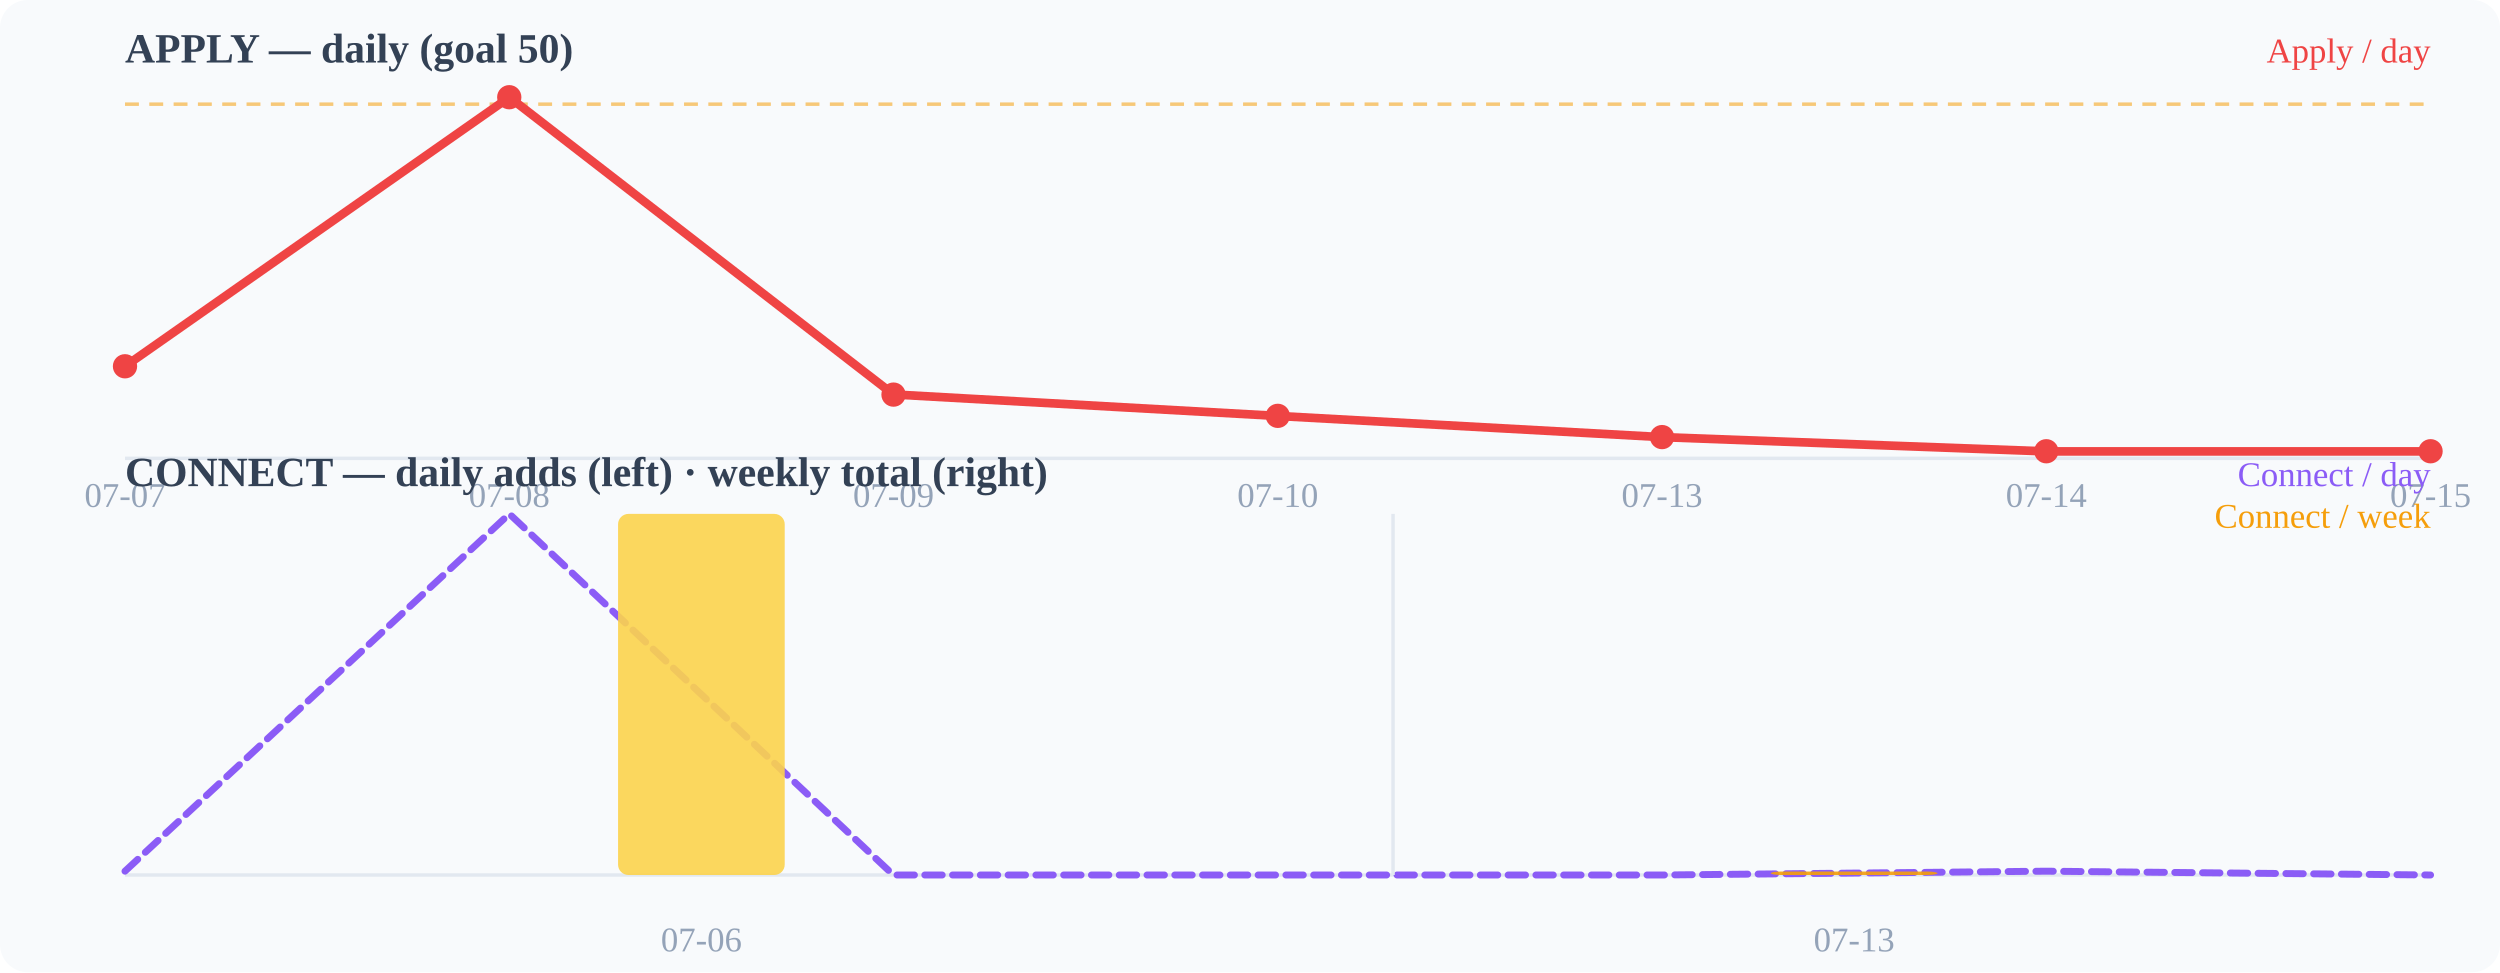
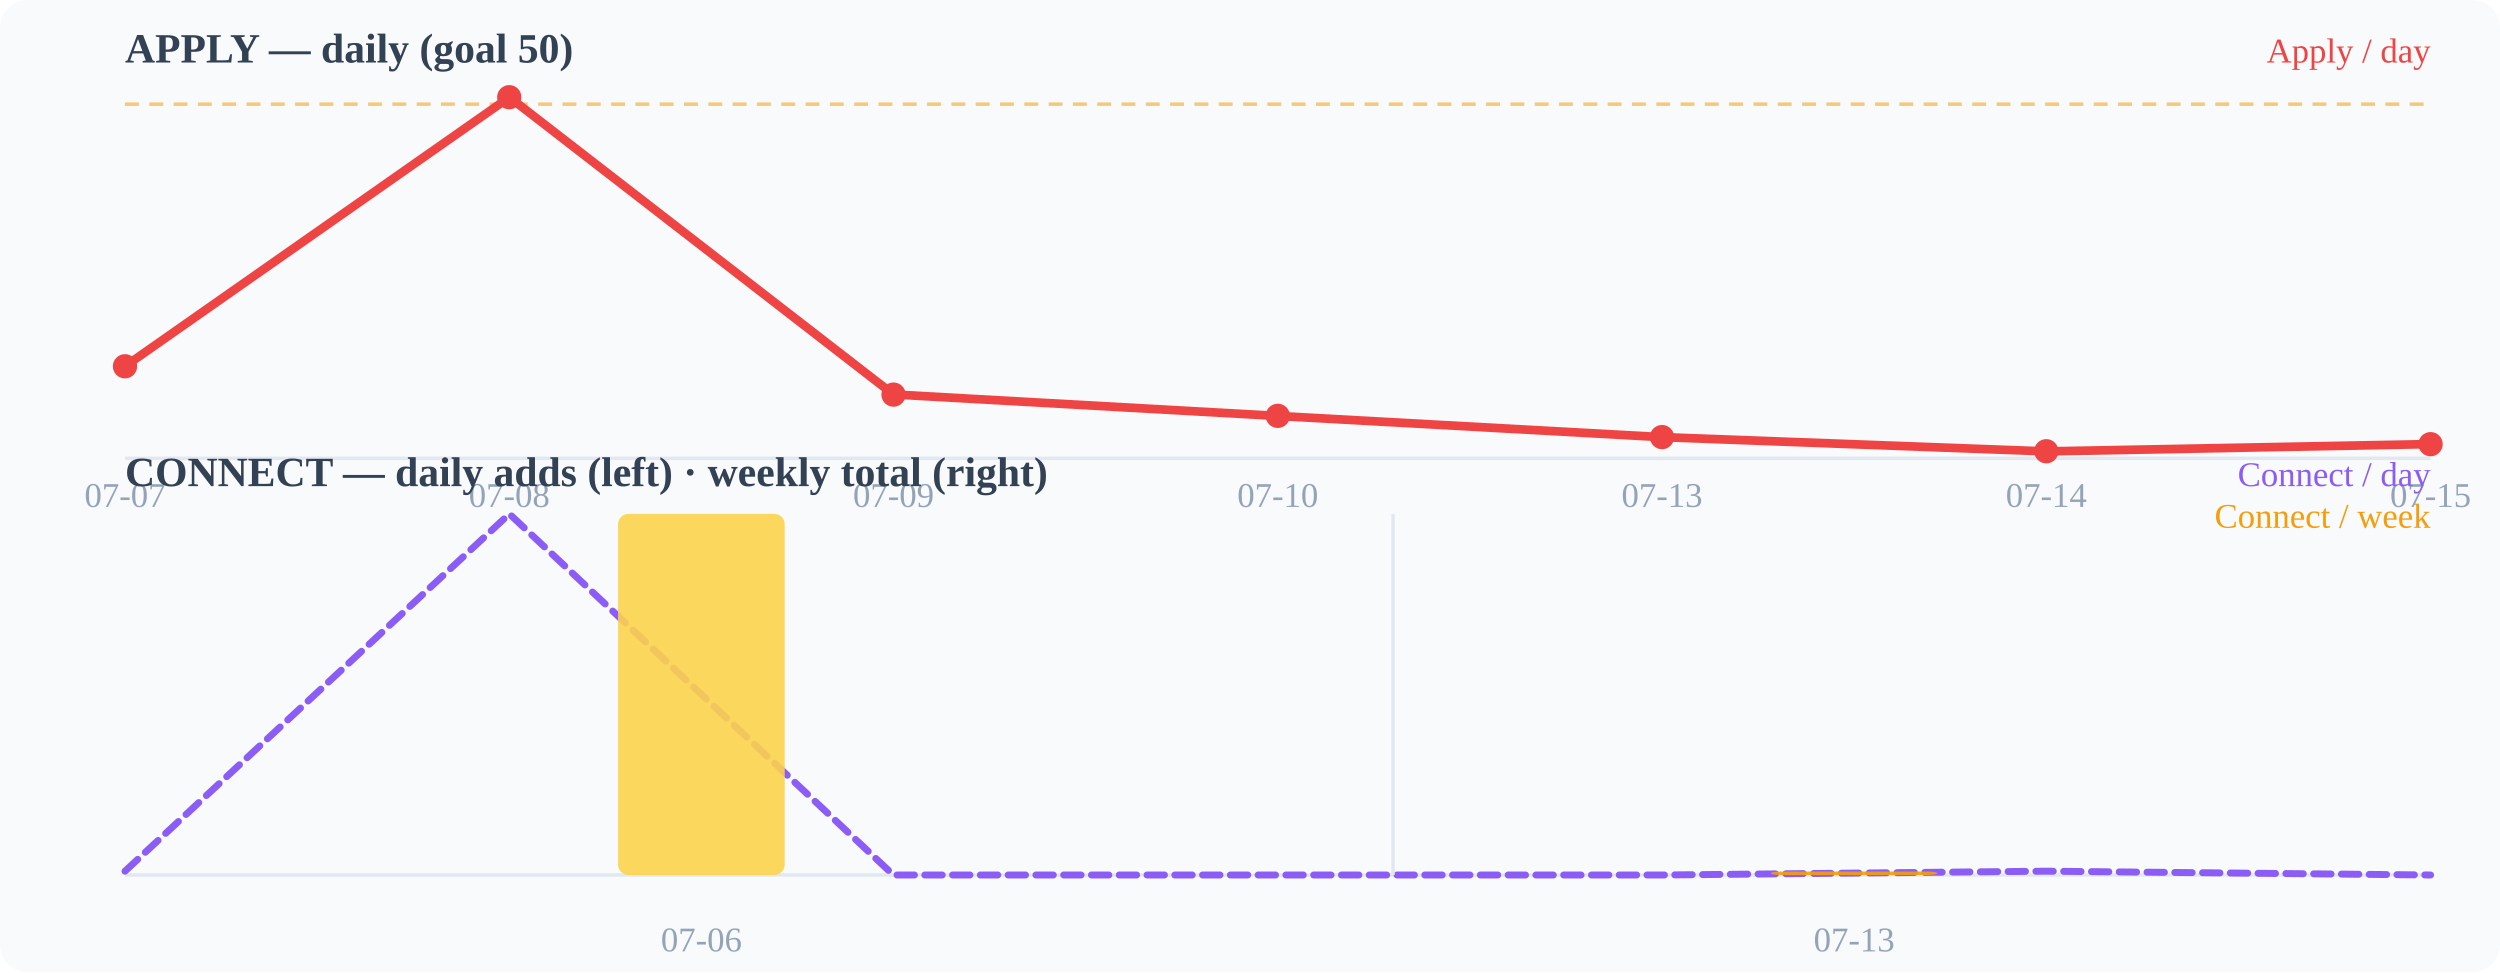
<svg xmlns="http://www.w3.org/2000/svg" width="720" height="280" viewBox="0 0 720 280">
  <rect width="720" height="280" fill="#f8fafc" rx="8" />
  <text x="36" y="18" font-size="12" font-weight="600" fill="#334155">APPLY — daily (goal 50)</text>
  <line x1="36" y1="132" x2="700" y2="132" stroke="#e2e8f0" stroke-width="1" />
  <line x1="36" y1="30.0" x2="700" y2="30.0" stroke="#f59e0b" stroke-width="1" stroke-dasharray="4 3" opacity="0.55" />
-   <polyline points="36.0,105.5 146.7,28.0 257.3,113.6 368.0,119.8 478.7,125.9 589.3,130.0 700.0,130.0" fill="none" stroke="#ef4444" stroke-width="2.5" stroke-linecap="round" stroke-linejoin="round" />
+   <polyline points="36.0,105.5 146.7,28.0 257.3,113.6 368.0,119.8 478.7,125.9 589.3,130.0 700.0,127.9" fill="none" stroke="#ef4444" stroke-width="2.5" stroke-linecap="round" stroke-linejoin="round" />
  <circle cx="36" cy="105.49" r="3.5" fill="#ef4444" />
  <circle cx="146.667" cy="28" r="3.5" fill="#ef4444" />
  <circle cx="257.333" cy="113.647" r="3.5" fill="#ef4444" />
  <circle cx="368" cy="119.765" r="3.5" fill="#ef4444" />
  <circle cx="478.667" cy="125.882" r="3.5" fill="#ef4444" />
  <circle cx="589.333" cy="129.961" r="3.5" fill="#ef4444" />
-   <circle cx="700" cy="129.961" r="3.5" fill="#ef4444" />
+   <circle cx="700" cy="127.922" r="3.5" fill="#ef4444" />
  <text x="36" y="146" font-size="10" fill="#94a3b8" text-anchor="middle">07-07</text>
  <text x="146.667" y="146" font-size="10" fill="#94a3b8" text-anchor="middle">07-08</text>
  <text x="257.333" y="146" font-size="10" fill="#94a3b8" text-anchor="middle">07-09</text>
  <text x="368" y="146" font-size="10" fill="#94a3b8" text-anchor="middle">07-10</text>
  <text x="478.667" y="146" font-size="10" fill="#94a3b8" text-anchor="middle">07-13</text>
  <text x="589.333" y="146" font-size="10" fill="#94a3b8" text-anchor="middle">07-14</text>
  <text x="700" y="146" font-size="10" fill="#94a3b8" text-anchor="middle">07-15</text>
  <text x="36" y="140" font-size="12" font-weight="600" fill="#334155">CONNECT — daily adds (left) · weekly total (right)</text>
  <line x1="36" y1="252" x2="700" y2="252" stroke="#e2e8f0" stroke-width="1" />
  <polyline points="36.0,250.9 146.7,148.0 257.3,252.0 368.0,252.0 478.7,252.0 589.3,250.9 700.0,252.0" fill="none" stroke="#8b5cf6" stroke-width="2" stroke-linecap="round" stroke-linejoin="round" stroke-dasharray="5 3" />
  <rect x="178.0" y="148.0" width="48" height="104.0" rx="3" fill="#fcd34d" opacity="0.9" />
  <rect x="510.0" y="251.0" width="48" height="1.0" rx="3" fill="#f59e0b" opacity="0.9" />
  <line x1="401.2" y1="148" x2="401.2" y2="252" stroke="#e2e8f0" stroke-width="1" />
  <text x="202" y="274" font-size="10" fill="#94a3b8" text-anchor="middle">07-06</text>
  <text x="534" y="274" font-size="10" fill="#94a3b8" text-anchor="middle">07-13</text>
  <text x="700" y="18" font-size="10" fill="#ef4444" text-anchor="end">Apply / day</text>
  <text x="700" y="140" font-size="10" fill="#8b5cf6" text-anchor="end">Connect / day</text>
  <text x="700" y="152" font-size="10" fill="#f59e0b" text-anchor="end">Connect / week</text>
</svg>
